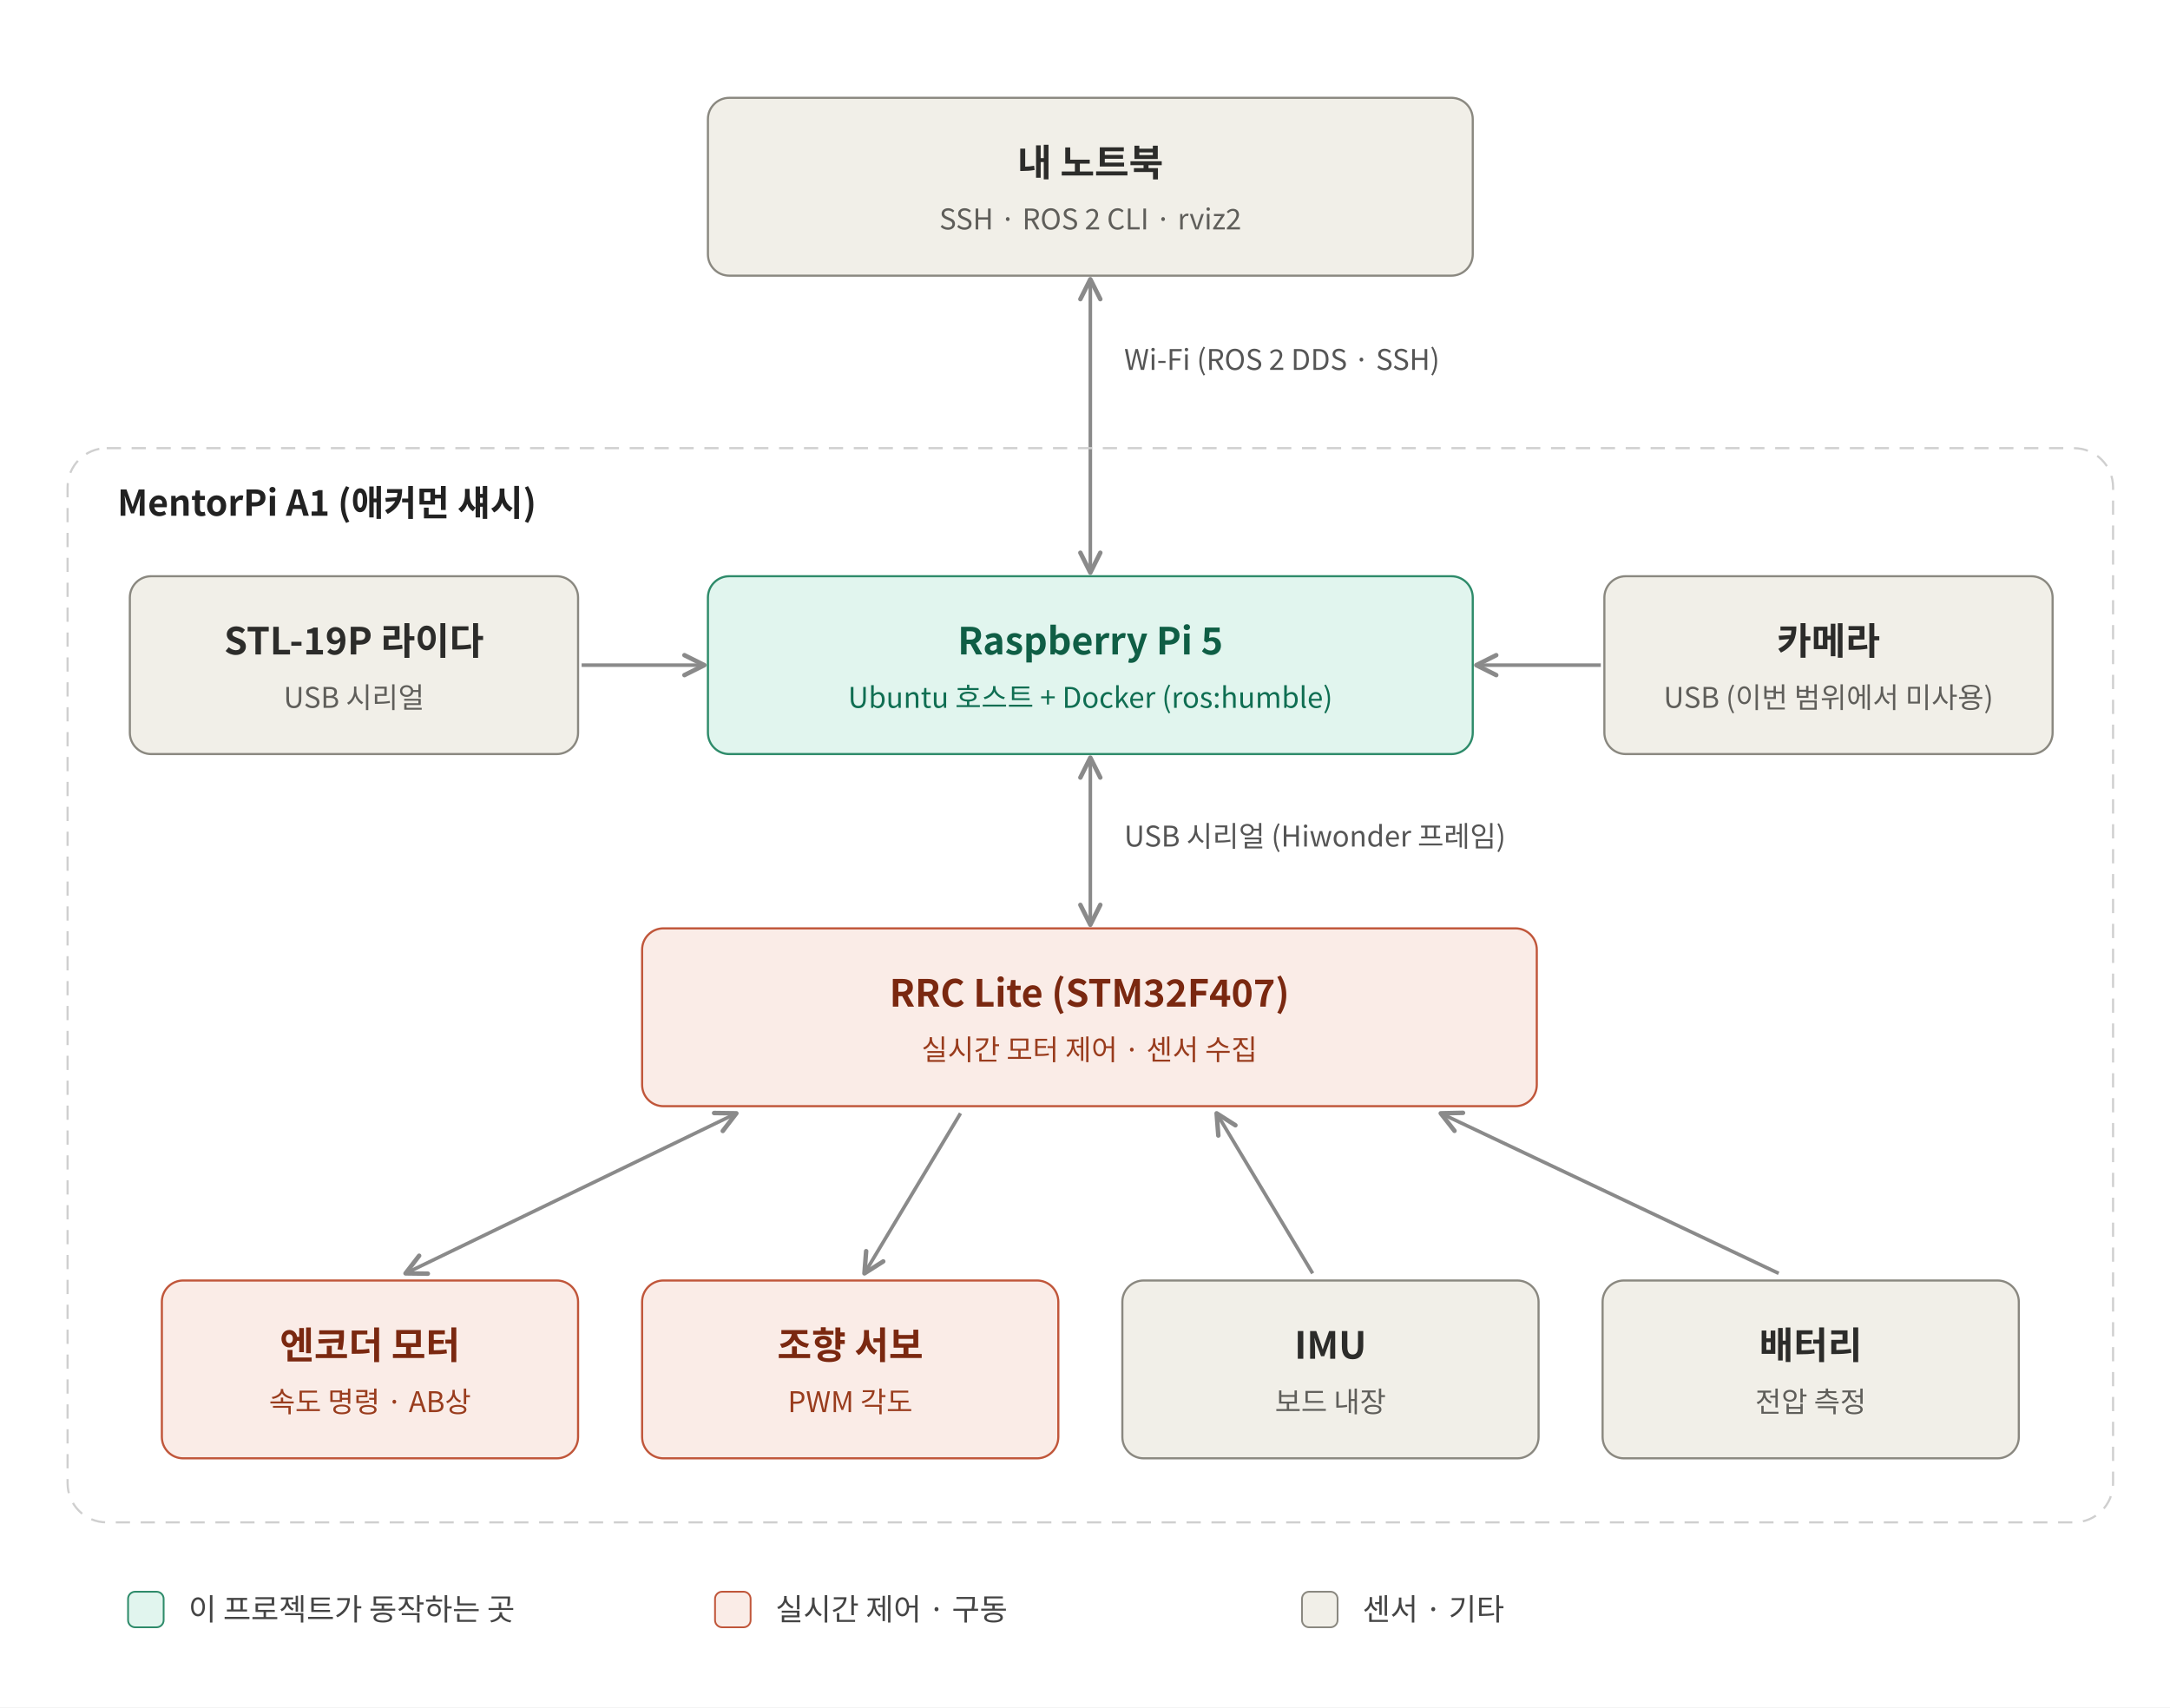
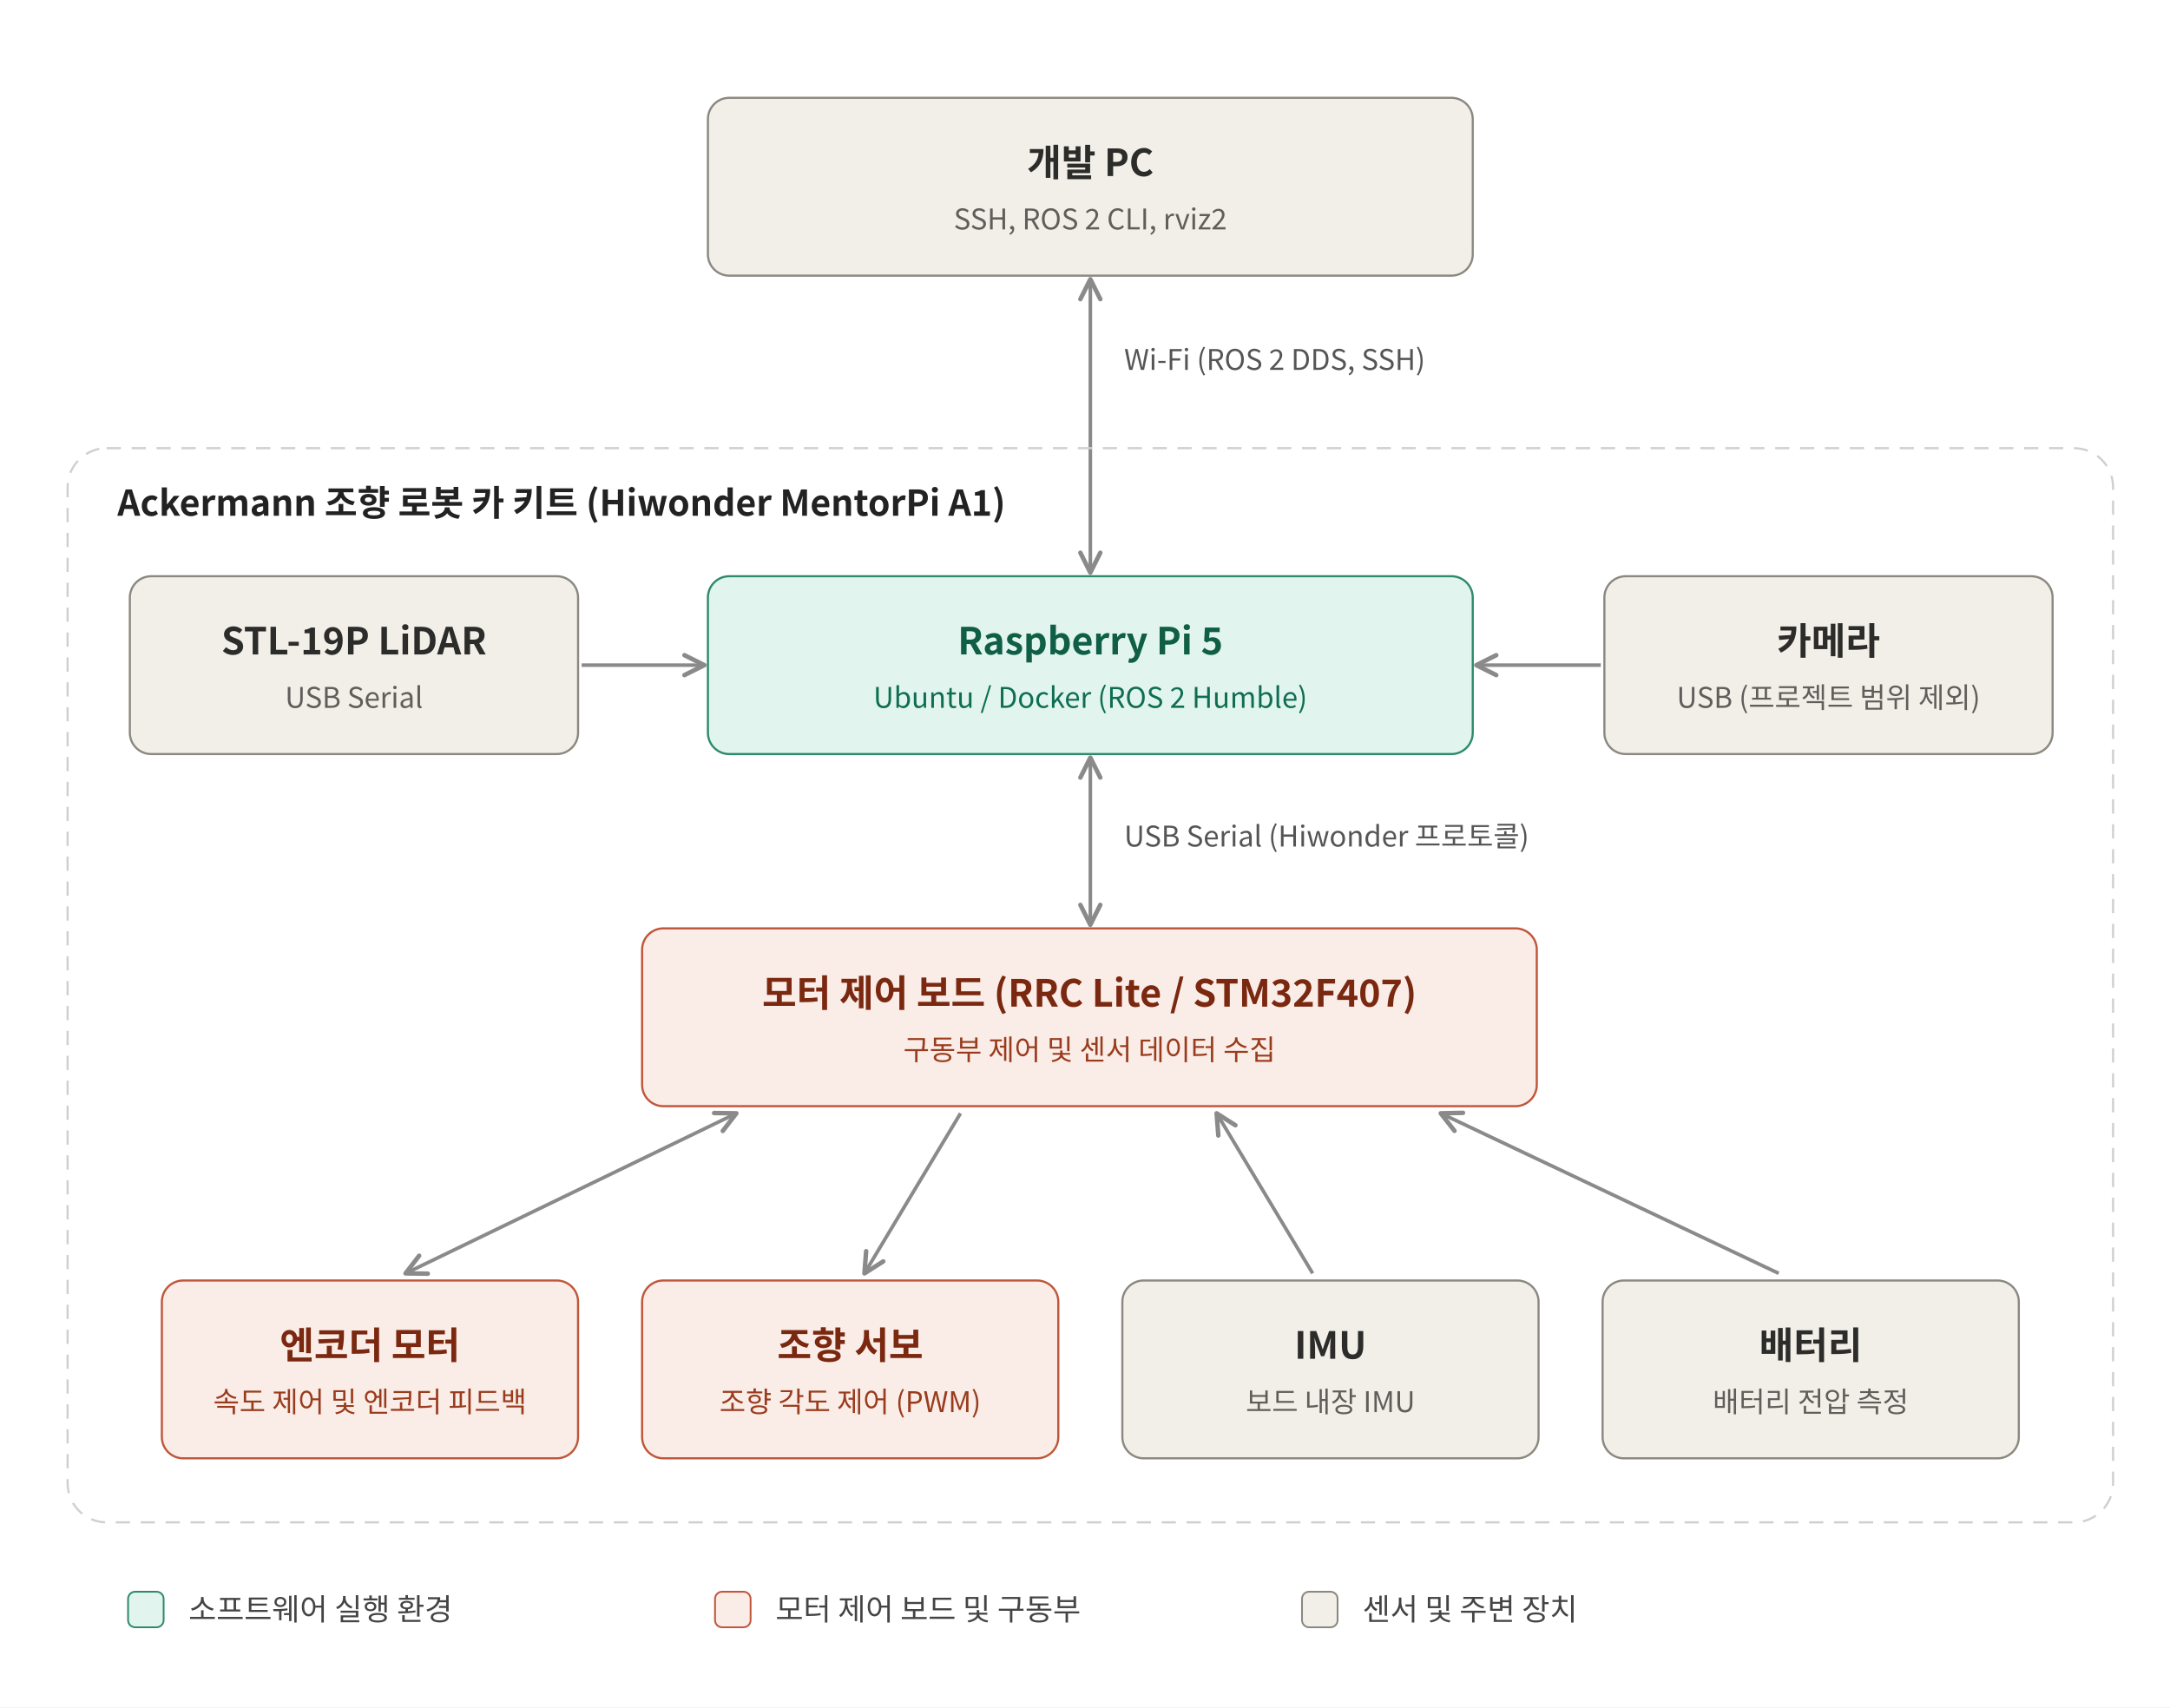
<svg xmlns="http://www.w3.org/2000/svg" width="1220" height="960" viewBox="0 0 1220 960" font-family="Pretendard, 'Apple SD Gothic Neo', 'Noto Sans KR', 'Noto Sans CJK KR', 'Malgun Gothic', sans-serif">
  <defs>
    <marker id="a" viewBox="0 0 10 10" refX="9" refY="5" markerWidth="7" markerHeight="7" orient="auto-start-reverse">
      <path d="M1 1L9 5L1 9" fill="none" stroke="#8A8A8A" stroke-width="1.8" stroke-linecap="round" stroke-linejoin="round" />
    </marker>
  </defs>
  <rect width="1220" height="960" fill="#FFFFFF" />
  <rect x="398" y="55" width="430" height="100" rx="12" fill="#F1EFE8" stroke="#8A8880" stroke-width="1.2" />
-   <text x="613.0" y="99.0" text-anchor="middle" font-size="21" font-weight="600" fill="#2C2C2A">내 노트북</text>
-   <text x="613.0" y="129.0" text-anchor="middle" font-size="16" fill="#5F5E5A">SSH · ROS 2 CLI · rviz2</text>
+   <text x="613.0" y="99.0" text-anchor="middle" font-size="21" font-weight="600" fill="#2C2C2A">개발 PC</text>
+   <text x="613.0" y="129.0" text-anchor="middle" font-size="16" fill="#5F5E5A">SSH, ROS 2 CLI, rviz2</text>
  <polyline points="613,157 613,322" fill="none" stroke="#8A8A8A" stroke-width="2" marker-start="url(#a)" marker-end="url(#a)" />
-   <text x="632" y="208" text-anchor="start" font-size="16" fill="#555">Wi-Fi (ROS 2 DDS · SSH)</text>
+   <text x="632" y="208" text-anchor="start" font-size="16" fill="#555">Wi-Fi (ROS 2 DDS, SSH)</text>
  <rect x="38" y="252" width="1150" height="604" rx="22" fill="none" stroke="#CFCFCF" stroke-width="1.2" stroke-dasharray="8 6" />
-   <text x="66" y="290" font-size="20" font-weight="600" fill="#222">MentorPi A1 (애커먼 섀시)</text>
+   <text x="66" y="290" font-size="20" font-weight="600" fill="#222">Ackermann 조향 로봇 카 키트 (Hiwonder MentorPi A1)</text>
  <rect x="73" y="324" width="252" height="100" rx="12" fill="#F1EFE8" stroke="#8A8880" stroke-width="1.2" />
-   <text x="199.0" y="368.0" text-anchor="middle" font-size="21" font-weight="600" fill="#2C2C2A">STL-19P 라이다</text>
-   <text x="199.0" y="398.0" text-anchor="middle" font-size="16" fill="#5F5E5A">USB 시리얼</text>
+   <text x="199.0" y="368.0" text-anchor="middle" font-size="21" font-weight="600" fill="#2C2C2A">STL-19P LiDAR</text>
+   <text x="199.0" y="398.0" text-anchor="middle" font-size="16" fill="#5F5E5A">USB Serial</text>
  <rect x="398" y="324" width="430" height="100" rx="12" fill="#E1F5EE" stroke="#2E8B6A" stroke-width="1.2" />
  <text x="613.0" y="368.0" text-anchor="middle" font-size="21" font-weight="600" fill="#0F5E45">Raspberry Pi 5</text>
-   <text x="613.0" y="398.0" text-anchor="middle" font-size="16" fill="#0F6E52">Ubuntu 호스트 + Docker (ros:humble)</text>
+   <text x="613.0" y="398.0" text-anchor="middle" font-size="16" fill="#0F6E52">Ubuntu / Docker (ROS 2 Humble)</text>
  <rect x="902" y="324" width="252" height="100" rx="12" fill="#F1EFE8" stroke="#8A8880" stroke-width="1.2" />
  <text x="1028.0" y="368.0" text-anchor="middle" font-size="21" font-weight="600" fill="#2C2C2A">카메라</text>
-   <text x="1028.0" y="398.0" text-anchor="middle" font-size="16" fill="#5F5E5A">USB (이번 범위에서 미사용)</text>
+   <text x="1028.0" y="398.0" text-anchor="middle" font-size="16" fill="#5F5E5A">USB (프로젝트 범위 제외)</text>
  <polyline points="327,374 396,374" fill="none" stroke="#8A8A8A" stroke-width="2" marker-end="url(#a)" />
  <polyline points="900,374 830,374" fill="none" stroke="#8A8A8A" stroke-width="2" marker-end="url(#a)" />
  <polyline points="613,426 613,520" fill="none" stroke="#8A8A8A" stroke-width="2" marker-start="url(#a)" marker-end="url(#a)" />
-   <text x="632" y="476" text-anchor="start" font-size="16" fill="#555">USB 시리얼 (Hiwonder 프레임)</text>
+   <text x="632" y="476" text-anchor="start" font-size="16" fill="#555">USB Serial (Hiwonder 프로토콜)</text>
  <rect x="361" y="522" width="503" height="100" rx="12" fill="#FAECE7" stroke="#C0563A" stroke-width="1.2" />
-   <text x="612.5" y="566.0" text-anchor="middle" font-size="21" font-weight="600" fill="#7A2810">RRC Lite (STM32F407)</text>
-   <text x="612.5" y="596.0" text-anchor="middle" font-size="16" fill="#993C1D">실시간 모터 제어 · 센서 수집</text>
+   <text x="612.5" y="566.0" text-anchor="middle" font-size="21" font-weight="600" fill="#7A2810">모터 제어 보드 (RRC Lite / STM32F407)</text>
+   <text x="612.5" y="596.0" text-anchor="middle" font-size="16" fill="#993C1D">구동부 제어 및 센서 데이터 수집</text>
  <rect x="91" y="720" width="234" height="100" rx="12" fill="#FAECE7" stroke="#C0563A" stroke-width="1.2" />
  <text x="208.0" y="764.0" text-anchor="middle" font-size="21" font-weight="600" fill="#7A2810">엔코더 모터</text>
-   <text x="208.0" y="794.0" text-anchor="middle" font-size="16" fill="#993C1D">속도 명령 · AB상</text>
+   <text x="208.0" y="794.0" text-anchor="middle" font-size="16" fill="#993C1D">속도 제어 및 엔코더 피드백</text>
  <rect x="361" y="720" width="234" height="100" rx="12" fill="#FAECE7" stroke="#C0563A" stroke-width="1.2" />
  <text x="478.0" y="764.0" text-anchor="middle" font-size="21" font-weight="600" fill="#7A2810">조향 서보</text>
-   <text x="478.0" y="794.0" text-anchor="middle" font-size="16" fill="#993C1D">PWM 각도</text>
+   <text x="478.0" y="794.0" text-anchor="middle" font-size="16" fill="#993C1D">조향 각도 제어 (PWM)</text>
  <rect x="631" y="720" width="234" height="100" rx="12" fill="#F1EFE8" stroke="#8A8880" stroke-width="1.2" />
  <text x="748.0" y="764.0" text-anchor="middle" font-size="21" font-weight="600" fill="#2C2C2A">IMU</text>
-   <text x="748.0" y="794.0" text-anchor="middle" font-size="16" fill="#5F5E5A">보드 내장</text>
+   <text x="748.0" y="794.0" text-anchor="middle" font-size="16" fill="#5F5E5A">보드 내장 IMU</text>
  <rect x="901" y="720" width="234" height="100" rx="12" fill="#F1EFE8" stroke="#8A8880" stroke-width="1.2" />
  <text x="1018.0" y="764.0" text-anchor="middle" font-size="21" font-weight="600" fill="#2C2C2A">배터리</text>
-   <text x="1018.0" y="794.0" text-anchor="middle" font-size="16" fill="#5F5E5A">전압 측정</text>
+   <text x="1018.0" y="794.0" text-anchor="middle" font-size="16" fill="#5F5E5A">배터리 전압 측정</text>
  <polyline points="228,716 414,626" fill="none" stroke="#8A8A8A" stroke-width="2" marker-start="url(#a)" marker-end="url(#a)" />
  <polyline points="540,626 486,716" fill="none" stroke="#8A8A8A" stroke-width="2" marker-end="url(#a)" />
  <polyline points="738,716 684,626" fill="none" stroke="#8A8A8A" stroke-width="2" marker-end="url(#a)" />
  <polyline points="1000,716 810,626" fill="none" stroke="#8A8A8A" stroke-width="2" marker-end="url(#a)" />
  <rect x="72" y="895" width="20" height="20" rx="4" fill="#E1F5EE" stroke="#2E8B6A" />
-   <text x="106" y="911" text-anchor="start" font-size="17" fill="#444">이 프로젝트가 동작하는 곳</text>
+   <text x="106" y="911" text-anchor="start" font-size="17" fill="#444">소프트웨어 실행 환경</text>
  <rect x="402" y="895" width="20" height="20" rx="4" fill="#FAECE7" stroke="#C0563A" />
-   <text x="436" y="911" text-anchor="start" font-size="17" fill="#444">실시간 제어 · 구동</text>
+   <text x="436" y="911" text-anchor="start" font-size="17" fill="#444">모터 제어 보드 및 구동부</text>
  <rect x="732" y="895" width="20" height="20" rx="4" fill="#F1EFE8" stroke="#8A8880" />
-   <text x="766" y="911" text-anchor="start" font-size="17" fill="#444">센서 · 기타</text>
+   <text x="766" y="911" text-anchor="start" font-size="17" fill="#444">센서 및 주변 장치</text>
</svg>
